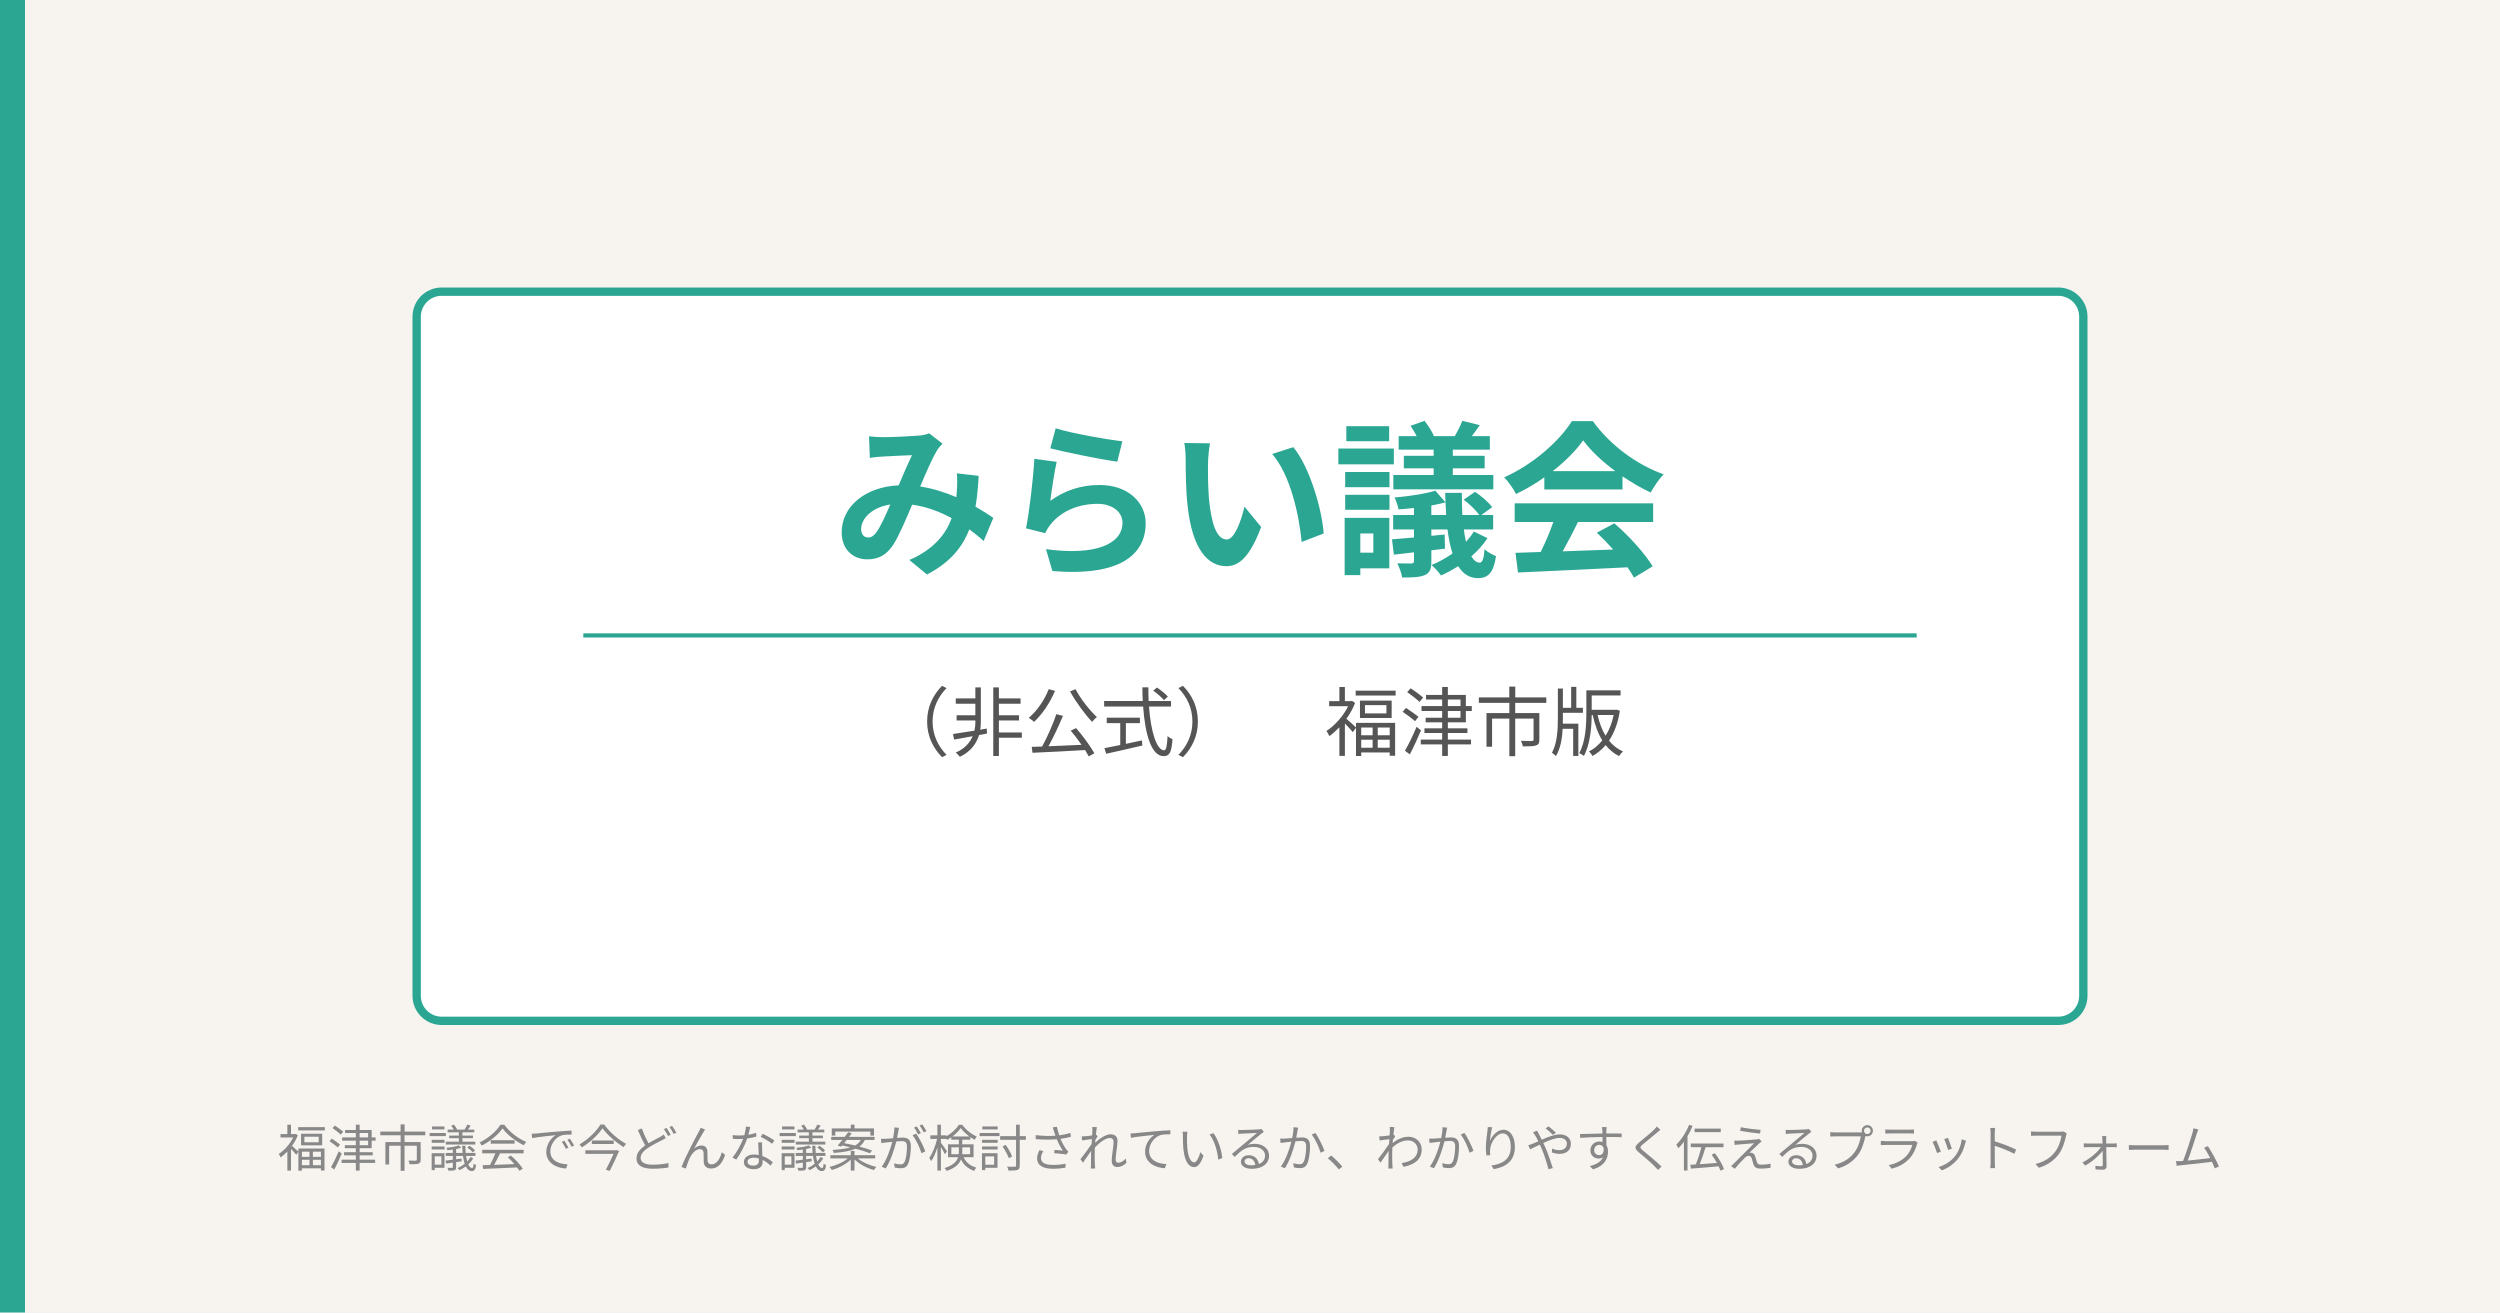
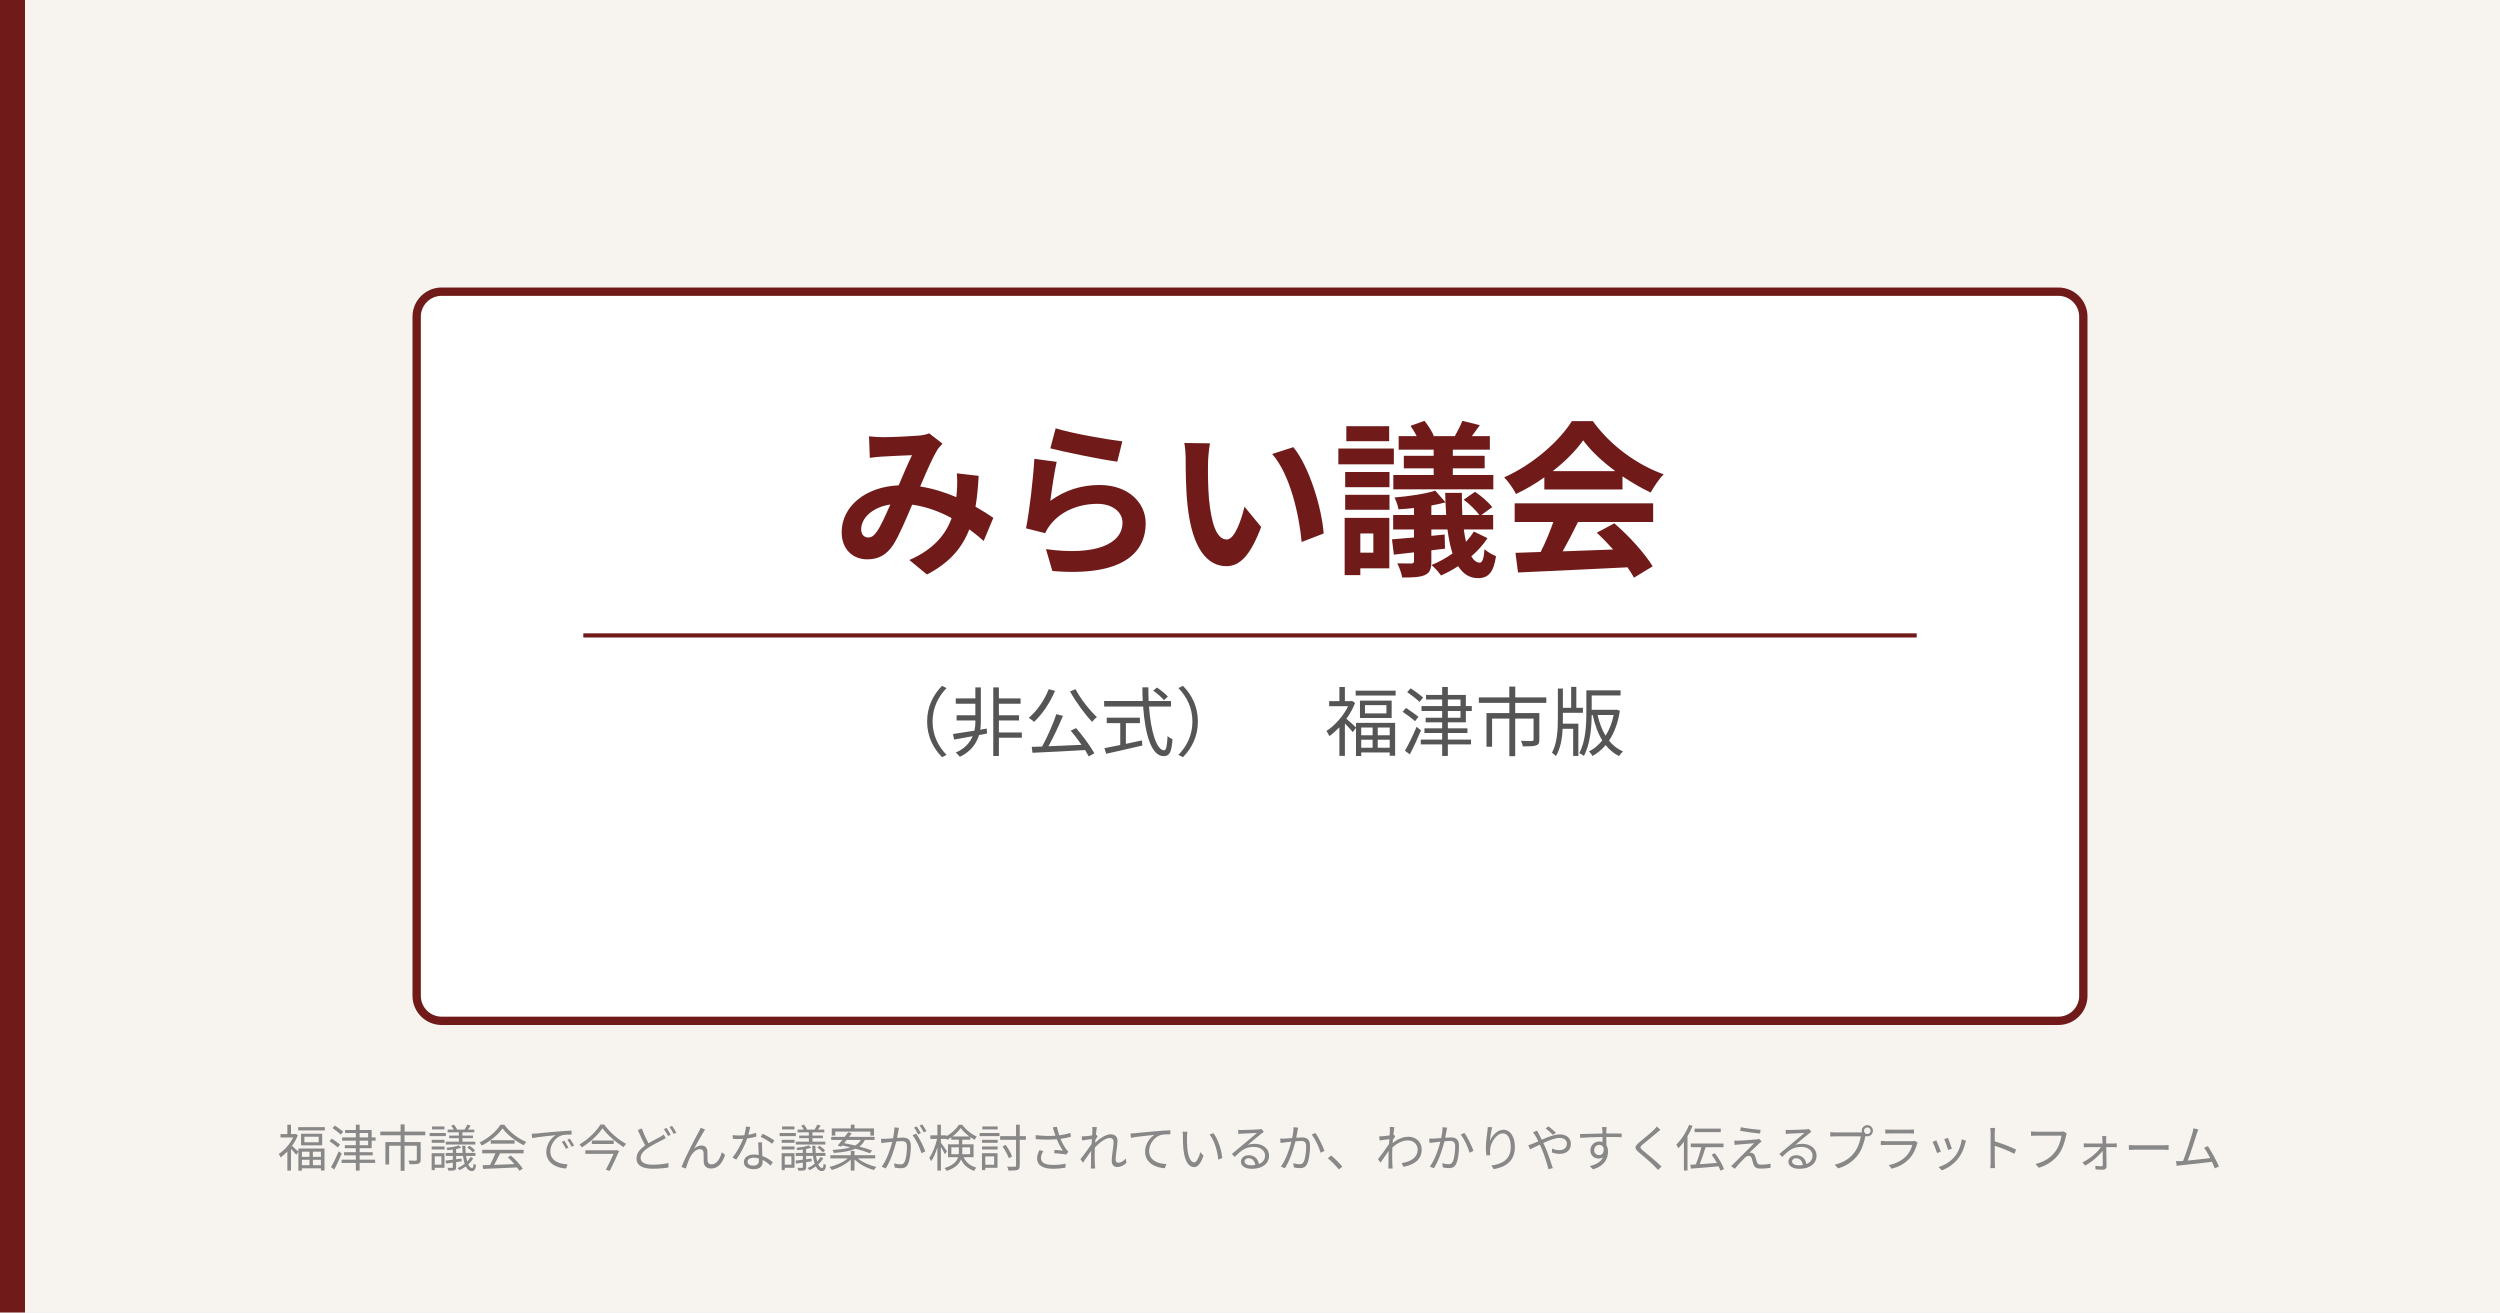
<svg xmlns="http://www.w3.org/2000/svg" width="1200" height="630" viewBox="0 0 1200 630" fill="none">
  <rect width="1200" height="630" fill="#F7F4F0" />
-   <rect x="0" y="0" width="12" height="630" fill="#2aa693" />
-   <rect x="200" y="140" width="800" height="350" rx="12" stroke="#2aa693" stroke-width="4" fill="white" />
-   <text x="600" y="270" font-family="sans-serif" font-size="80" font-weight="bold" fill="#2aa693" text-anchor="middle">みらい議会</text>
-   <line x1="280" y1="305" x2="920" y2="305" stroke="#2aa693" stroke-width="2" />
+   <rect x="0" y="0" width="12" height="630" fill="#701a1a" />
+   <rect x="200" y="140" width="800" height="350" rx="12" stroke="#701a1a" stroke-width="4" fill="white" />
+   <text x="600" y="270" font-family="sans-serif" font-size="80" font-weight="bold" fill="#701a1a" text-anchor="middle">みらい議会</text>
+   <line x1="280" y1="305" x2="920" y2="305" stroke="#701a1a" stroke-width="2" />
  <text x="600" y="360" font-family="sans-serif" font-size="36" fill="#555555" text-anchor="middle">（非公式）　福津市版</text>
  <text x="600" y="560" font-family="sans-serif" font-size="24" fill="#888888" text-anchor="middle">福津市議会で今どんな議案が検討されているか、わかりやすく伝えるプラットフォーム</text>
</svg>
